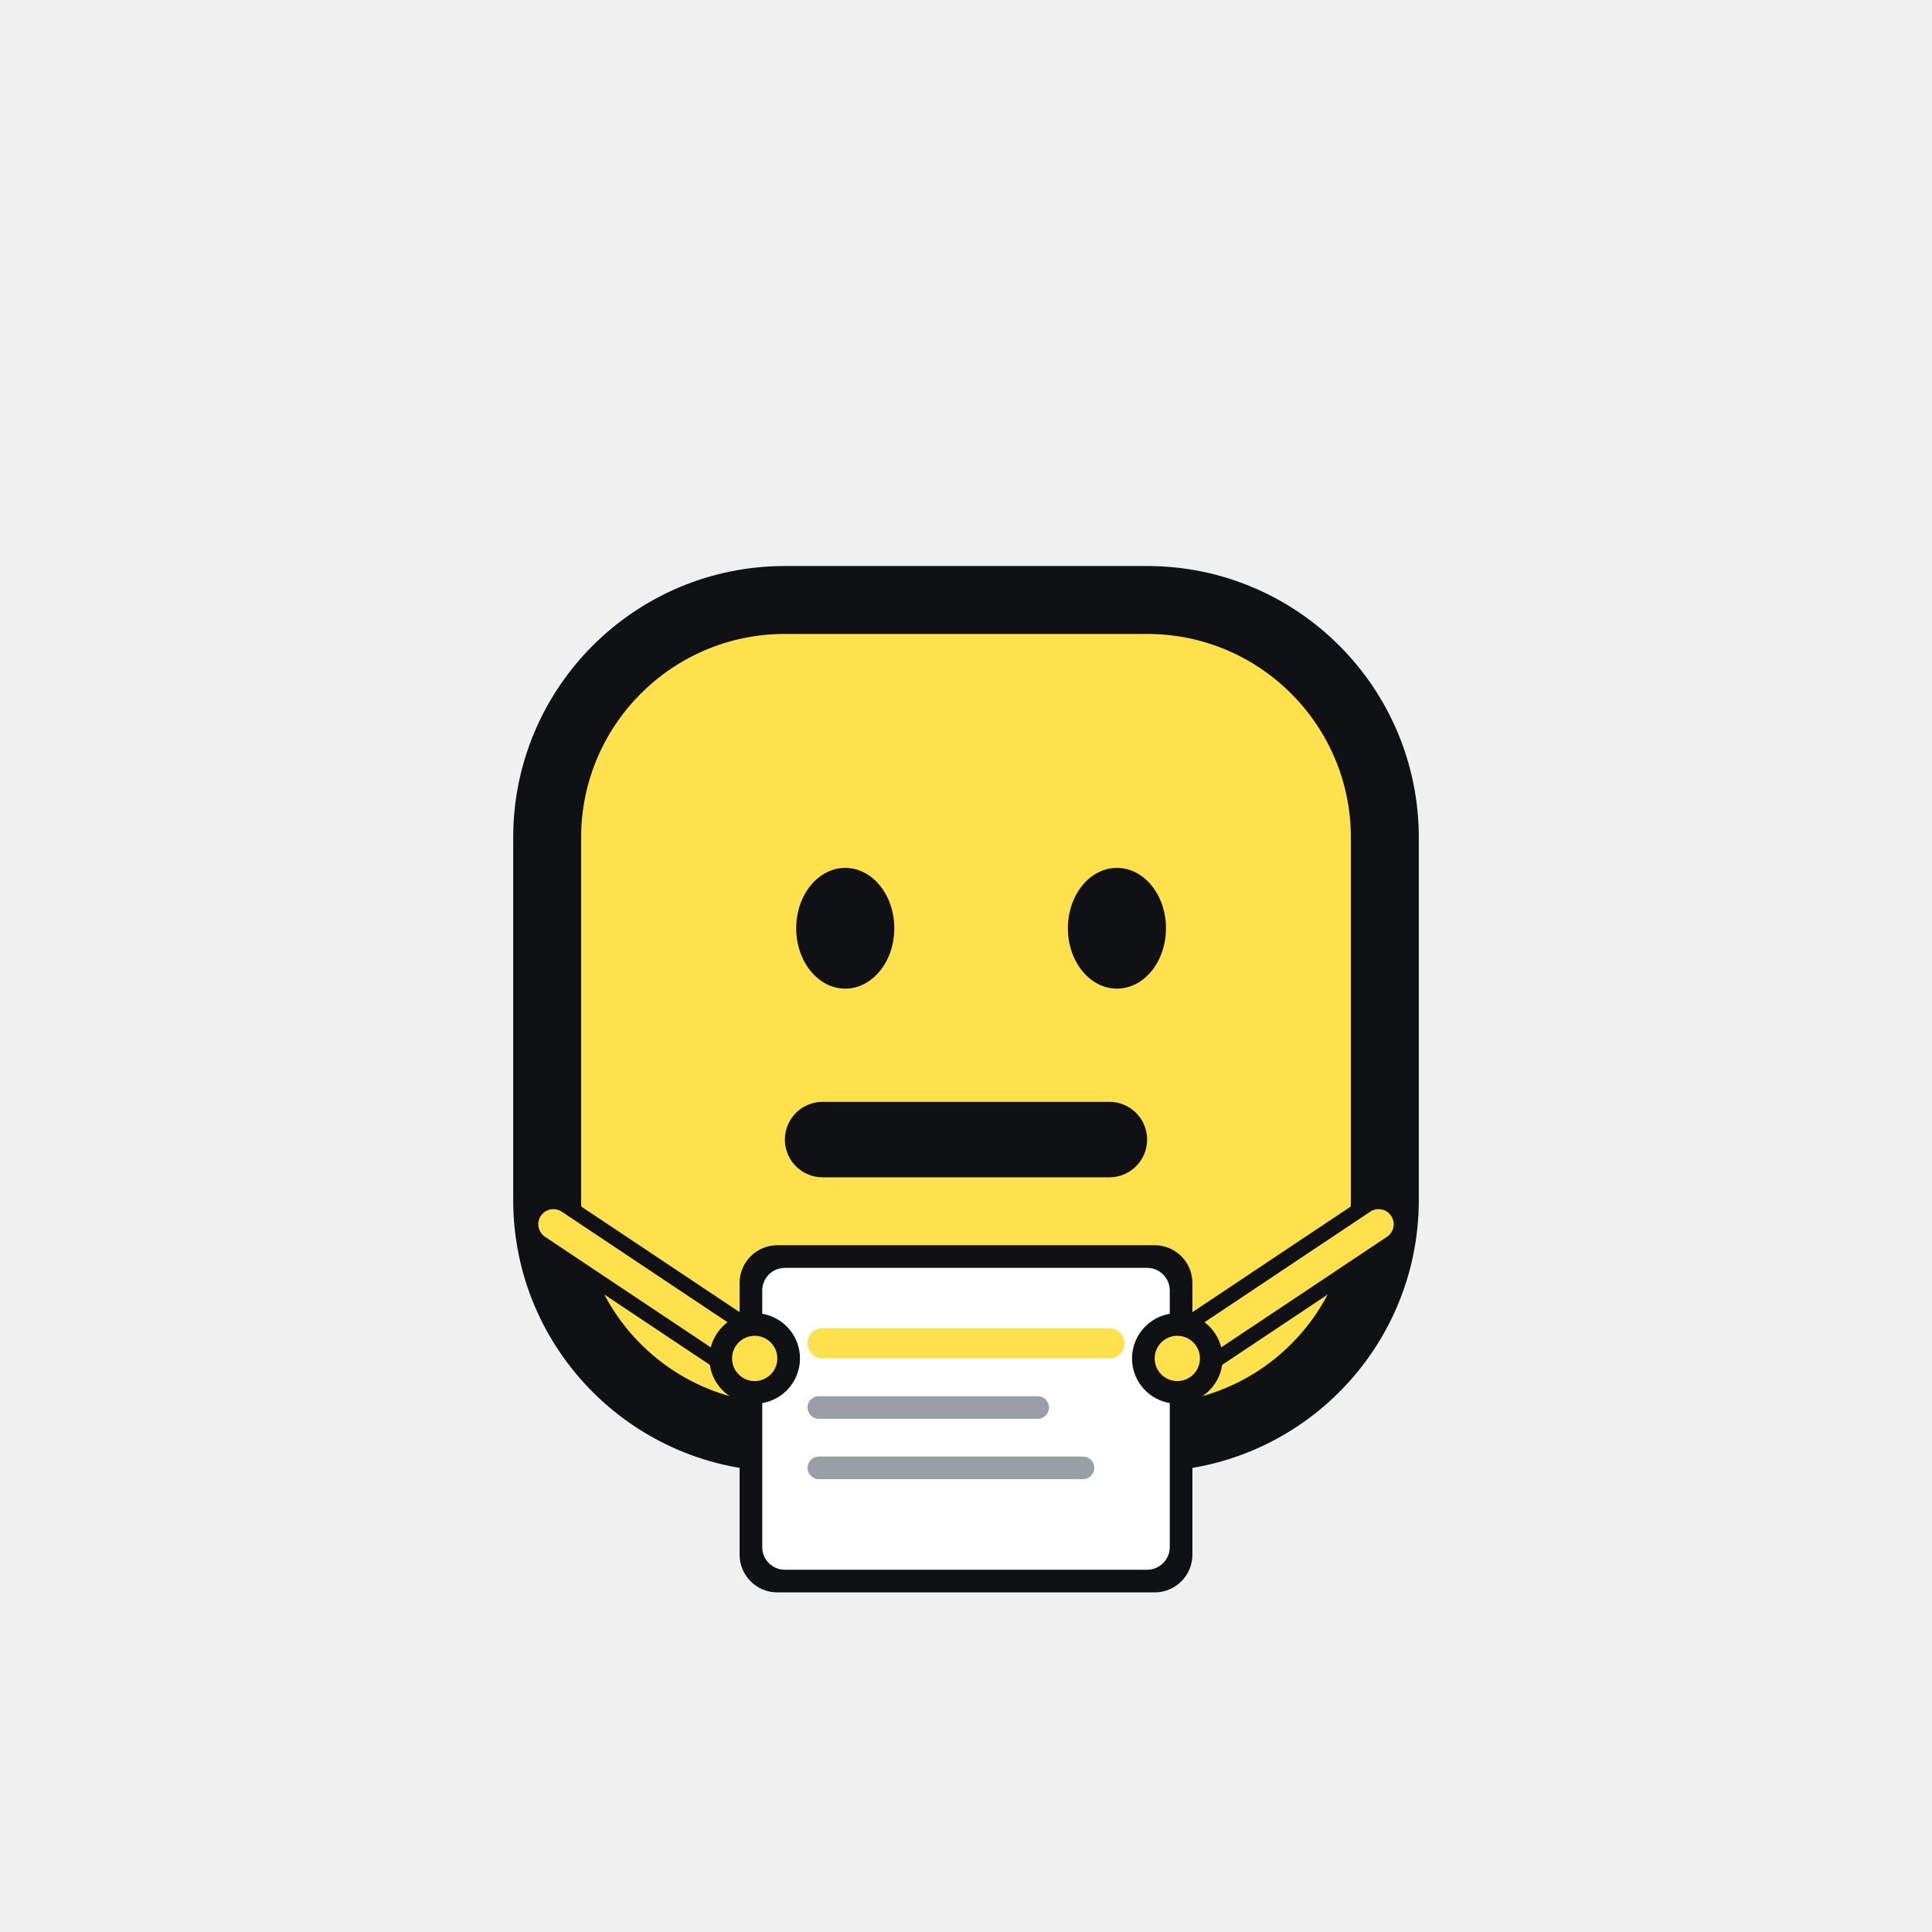
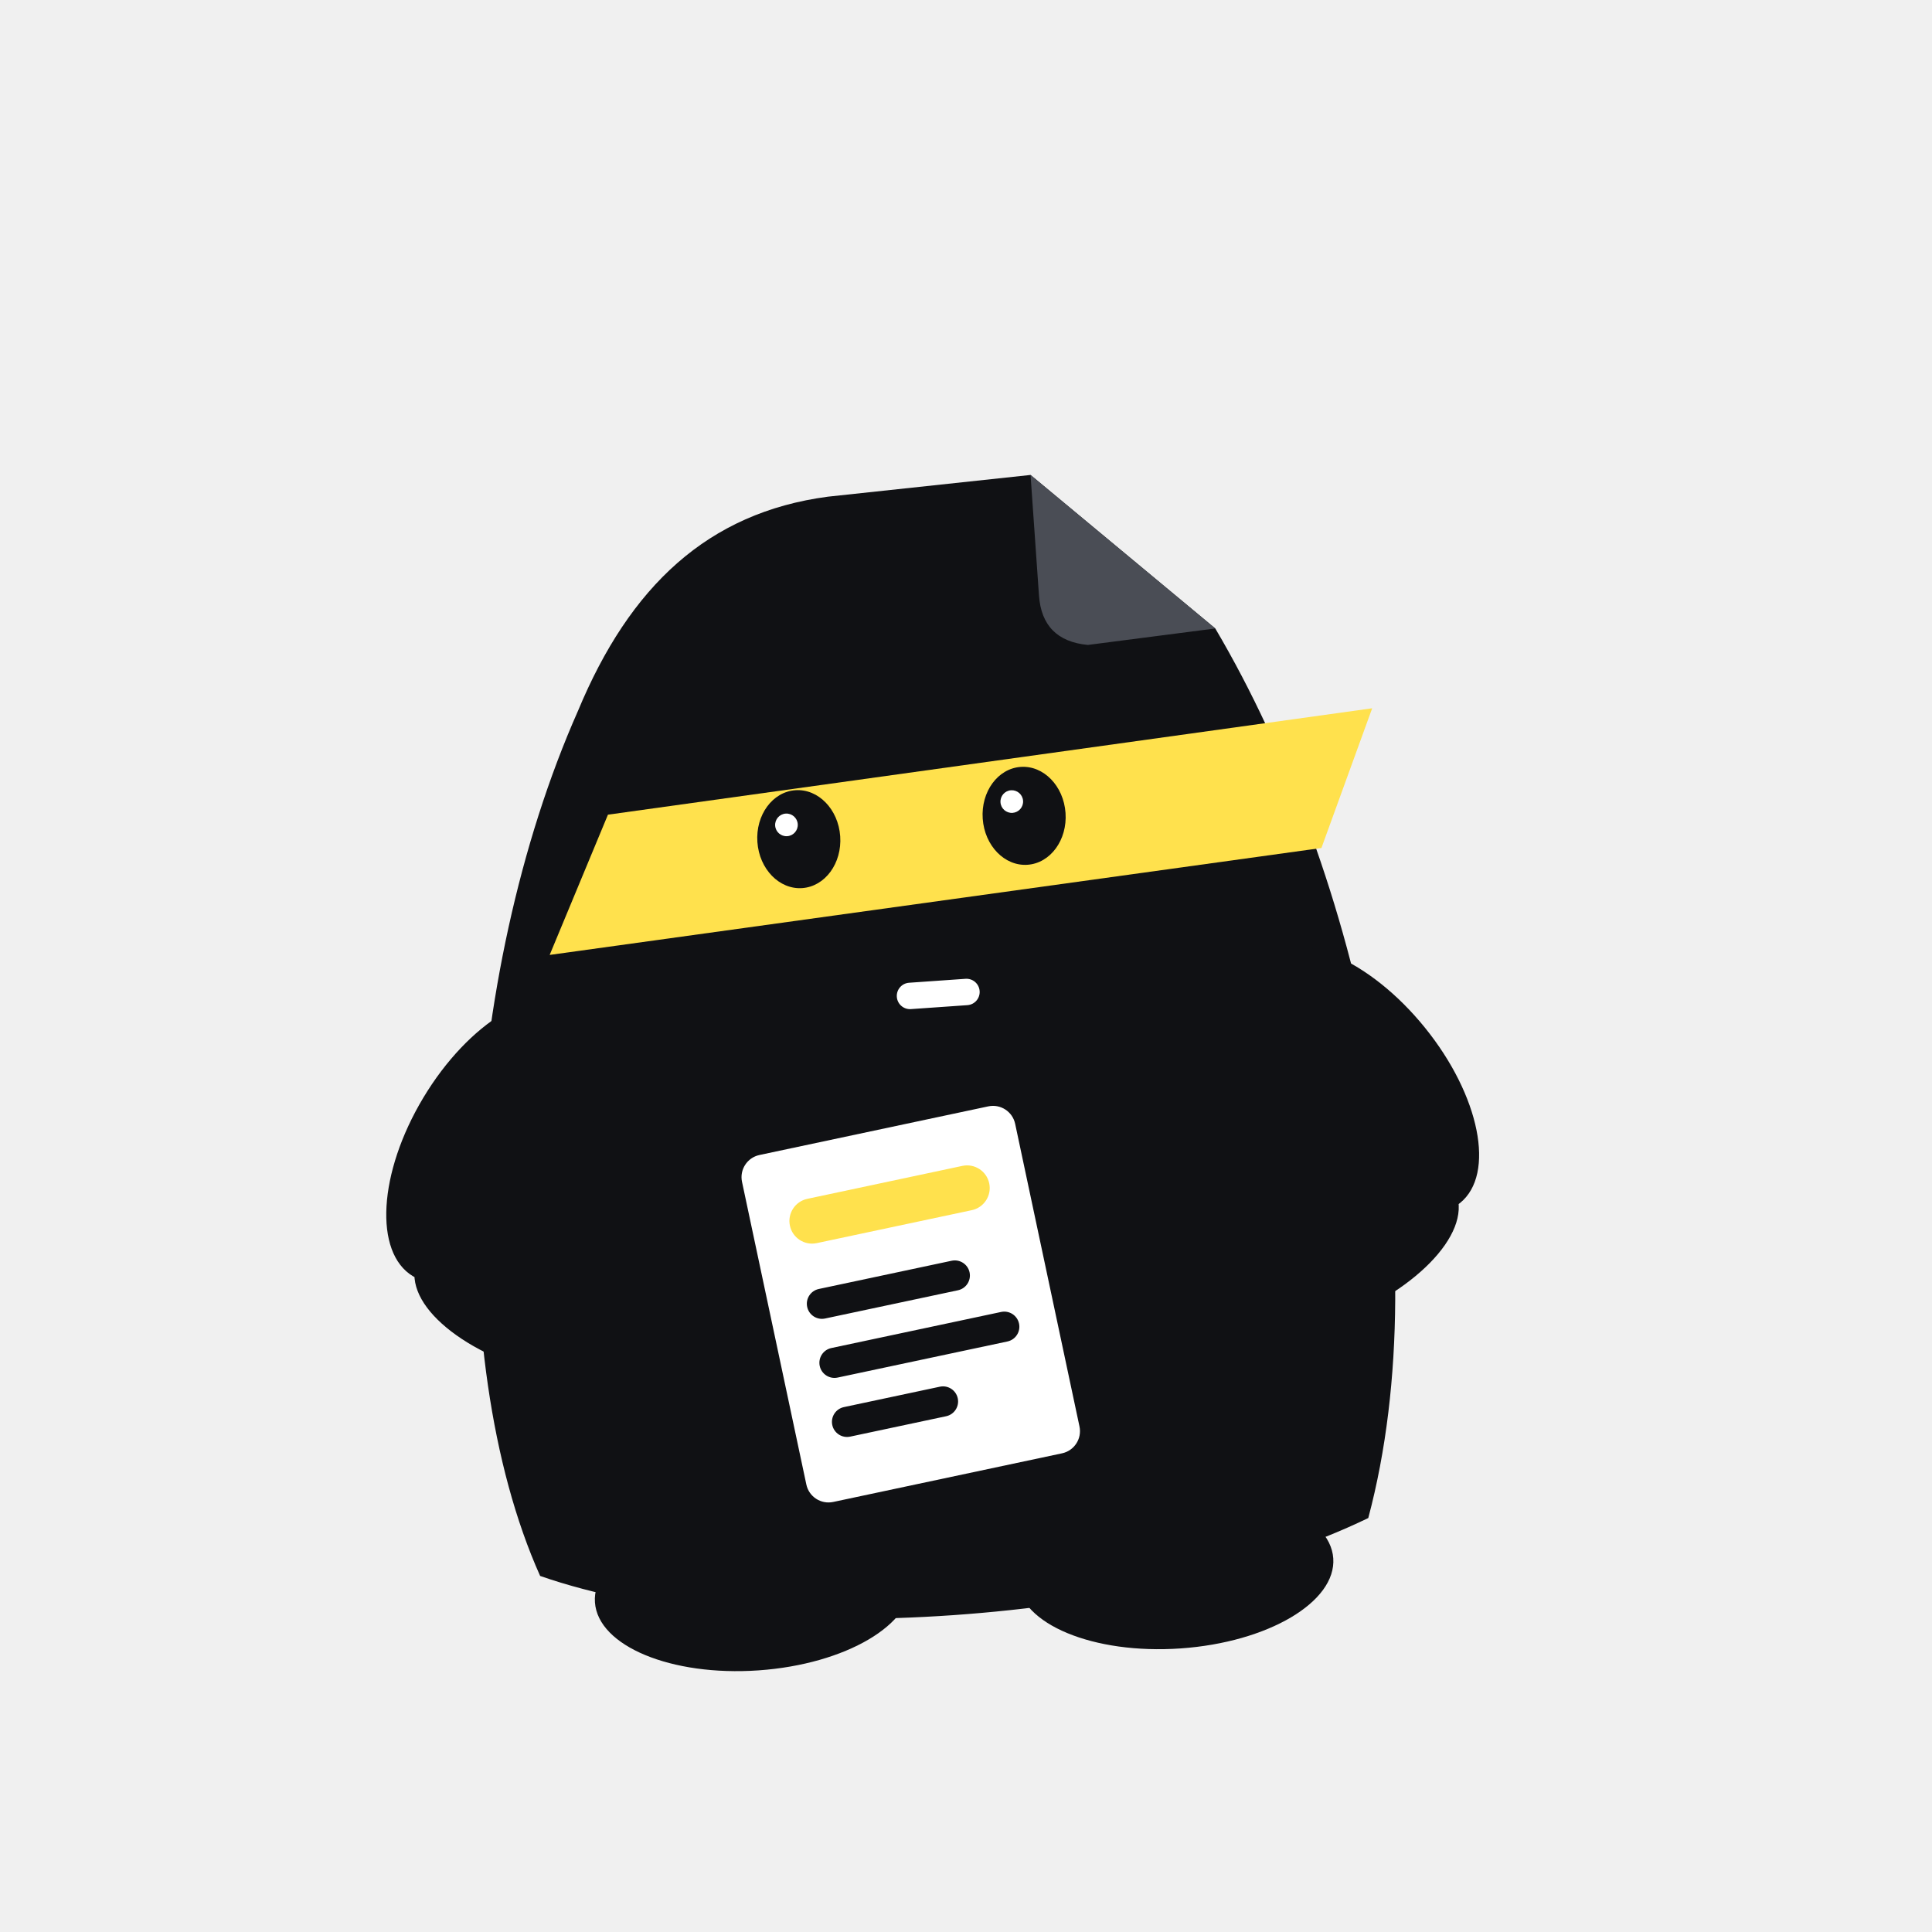
<svg xmlns="http://www.w3.org/2000/svg" viewBox="0 0 512 512">
-   <g data-slot="body">
-     <rect x="136" y="150" width="240" height="240" rx="72" fill="#101114" />
-     <rect x="154" y="168" width="204" height="204" rx="54" fill="#ffe14d" />
-   </g>
-   <g data-slot="eyes">
-     <ellipse cx="224" cy="246" rx="13" ry="16" fill="#101114" />
-     <ellipse cx="296" cy="246" rx="13" ry="16" fill="#101114" />
-   </g>
-   <g data-slot="mouth">
-     <rect x="208" y="292" width="96" height="20" rx="10" fill="#101114" />
-   </g>
-   <g data-slot="prop">
-     <rect x="196" y="330" width="120" height="92" rx="10" fill="#101114" />
-     <rect x="202" y="336" width="108" height="80" rx="6" fill="#ffffff" />
-     <rect x="214" y="352" width="84" height="8" rx="4" fill="#ffe14d" />
-     <rect x="214" y="370" width="64" height="6" rx="3" fill="#9a9ea6" />
-     <rect x="214" y="386" width="76" height="6" rx="3" fill="#9a9ea6" />
-   </g>
-   <g data-slot="arms">
-     <rect x="140" y="312" width="72.1" height="16" rx="8" fill="#101114" transform="rotate(33.7 140 320)" />
-     <rect x="144" y="316" width="64.1" height="8" rx="4" fill="#ffe14d" transform="rotate(33.7 140 320)" />
-     <circle cx="200" cy="360" r="12" fill="#101114" />
-     <circle cx="200" cy="360" r="6" fill="#ffe14d" />
-     <rect x="372" y="312" width="72.1" height="16" rx="8" fill="#101114" transform="rotate(146.3 372 320)" />
-     <rect x="376" y="316" width="64.1" height="8" rx="4" fill="#ffe14d" transform="rotate(146.3 372 320)" />
-     <circle cx="312" cy="360" r="12" fill="#101114" />
-     <circle cx="312" cy="360" r="6" fill="#ffe14d" />
+   <g transform="rotate(-4 256 512)">
+     <g data-slot="body">
+       <path d="M150 410C128 350 140 250 176 182C192 150 214 132 246 130L300 128L346 172C380 240 394 340 370 410C310 434 206 434 150 410Z" fill="#101114" />
+       <path d="M300 128L346 172L312 174Q300 172 300 160Z" fill="#4a4d55" />
+     </g>
+     <g data-slot="feet">
+       <g fill="#101114">
+         <ellipse cx="206" cy="418" rx="42" ry="21" />
+         <ellipse cx="318" cy="420" rx="42" ry="21" />
+       </g>
+     </g>
+     <g data-slot="visor">
+       <path d="M182 210L386 196L370 232L164 246Z" fill="#ffe14d" />
+     </g>
+     <g data-slot="eyes">
+       <ellipse cx="232" cy="220" rx="11" ry="13" fill="#101114" />
+       <circle cx="229" cy="216" r="3" fill="#ffffff" />
+       <ellipse cx="292" cy="218" rx="11" ry="13" fill="#101114" />
+       <circle cx="289" cy="214" r="3" fill="#ffffff" />
+     </g>
+     <g data-slot="mouth">
+       <rect x="255" y="260" width="22" height="7" rx="3.5" fill="#ffffff" />
+     </g>
+     <g data-slot="arms">
+       <g fill="#101114">
+         <ellipse cx="146" cy="294" rx="22" ry="42" transform="rotate(35 146 294)" />
+         <ellipse cx="165" cy="338" rx="21" ry="44" transform="rotate(-74 165 338)" />
+         <ellipse cx="376" cy="294" rx="22" ry="42" transform="rotate(-35 376 294)" />
+         <ellipse cx="357" cy="338" rx="21" ry="44" transform="rotate(74 357 338)" />
+       </g>
+     </g>
+     <g data-slot="prop">
+       <g transform="rotate(-8 253 345)">
+         <rect x="208" y="290" width="90" height="110" rx="12" fill="#101114" />
+         <rect x="216" y="298" width="74" height="94" rx="6" fill="#ffffff" />
+         <rect x="226" y="312" width="54" height="12" rx="6" fill="#ffe14d" />
+         <rect x="226" y="336" width="44" height="8" rx="4" fill="#101114" />
+         <rect x="226" y="352" width="54" height="8" rx="4" fill="#101114" />
+         <rect x="226" y="368" width="34" height="8" rx="4" fill="#101114" />
+       </g>
+     </g>
  </g>
</svg>
